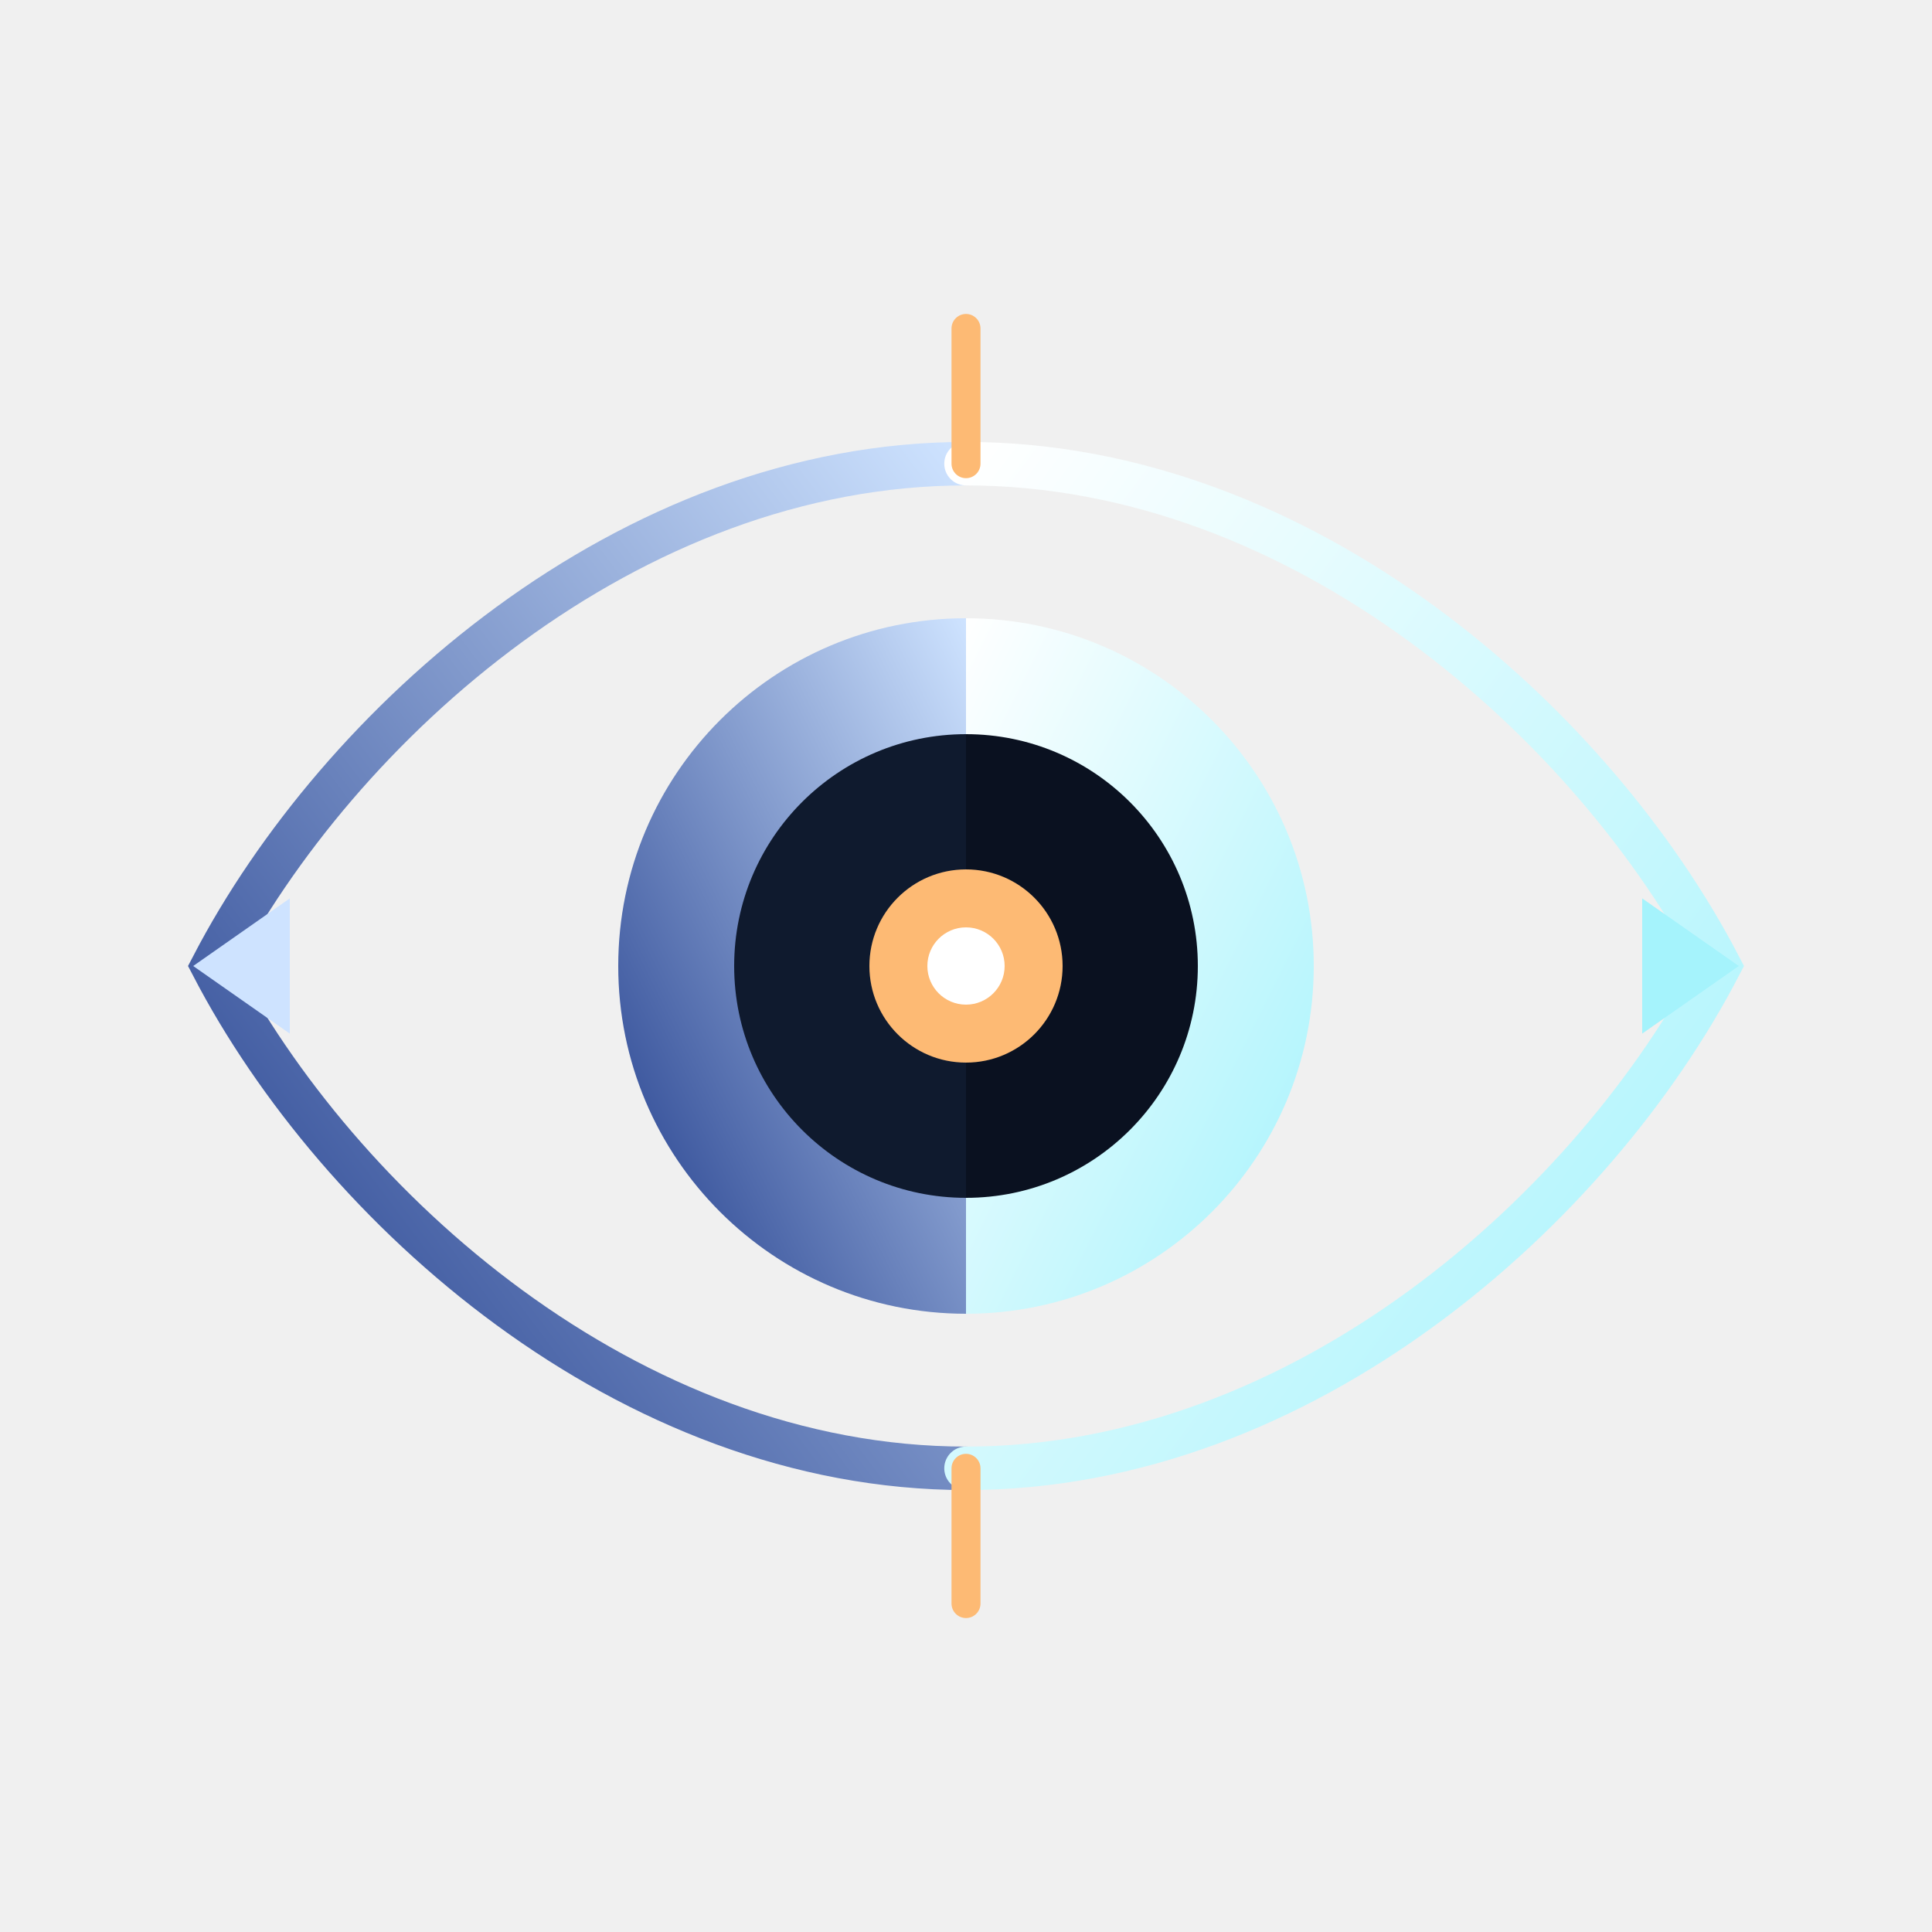
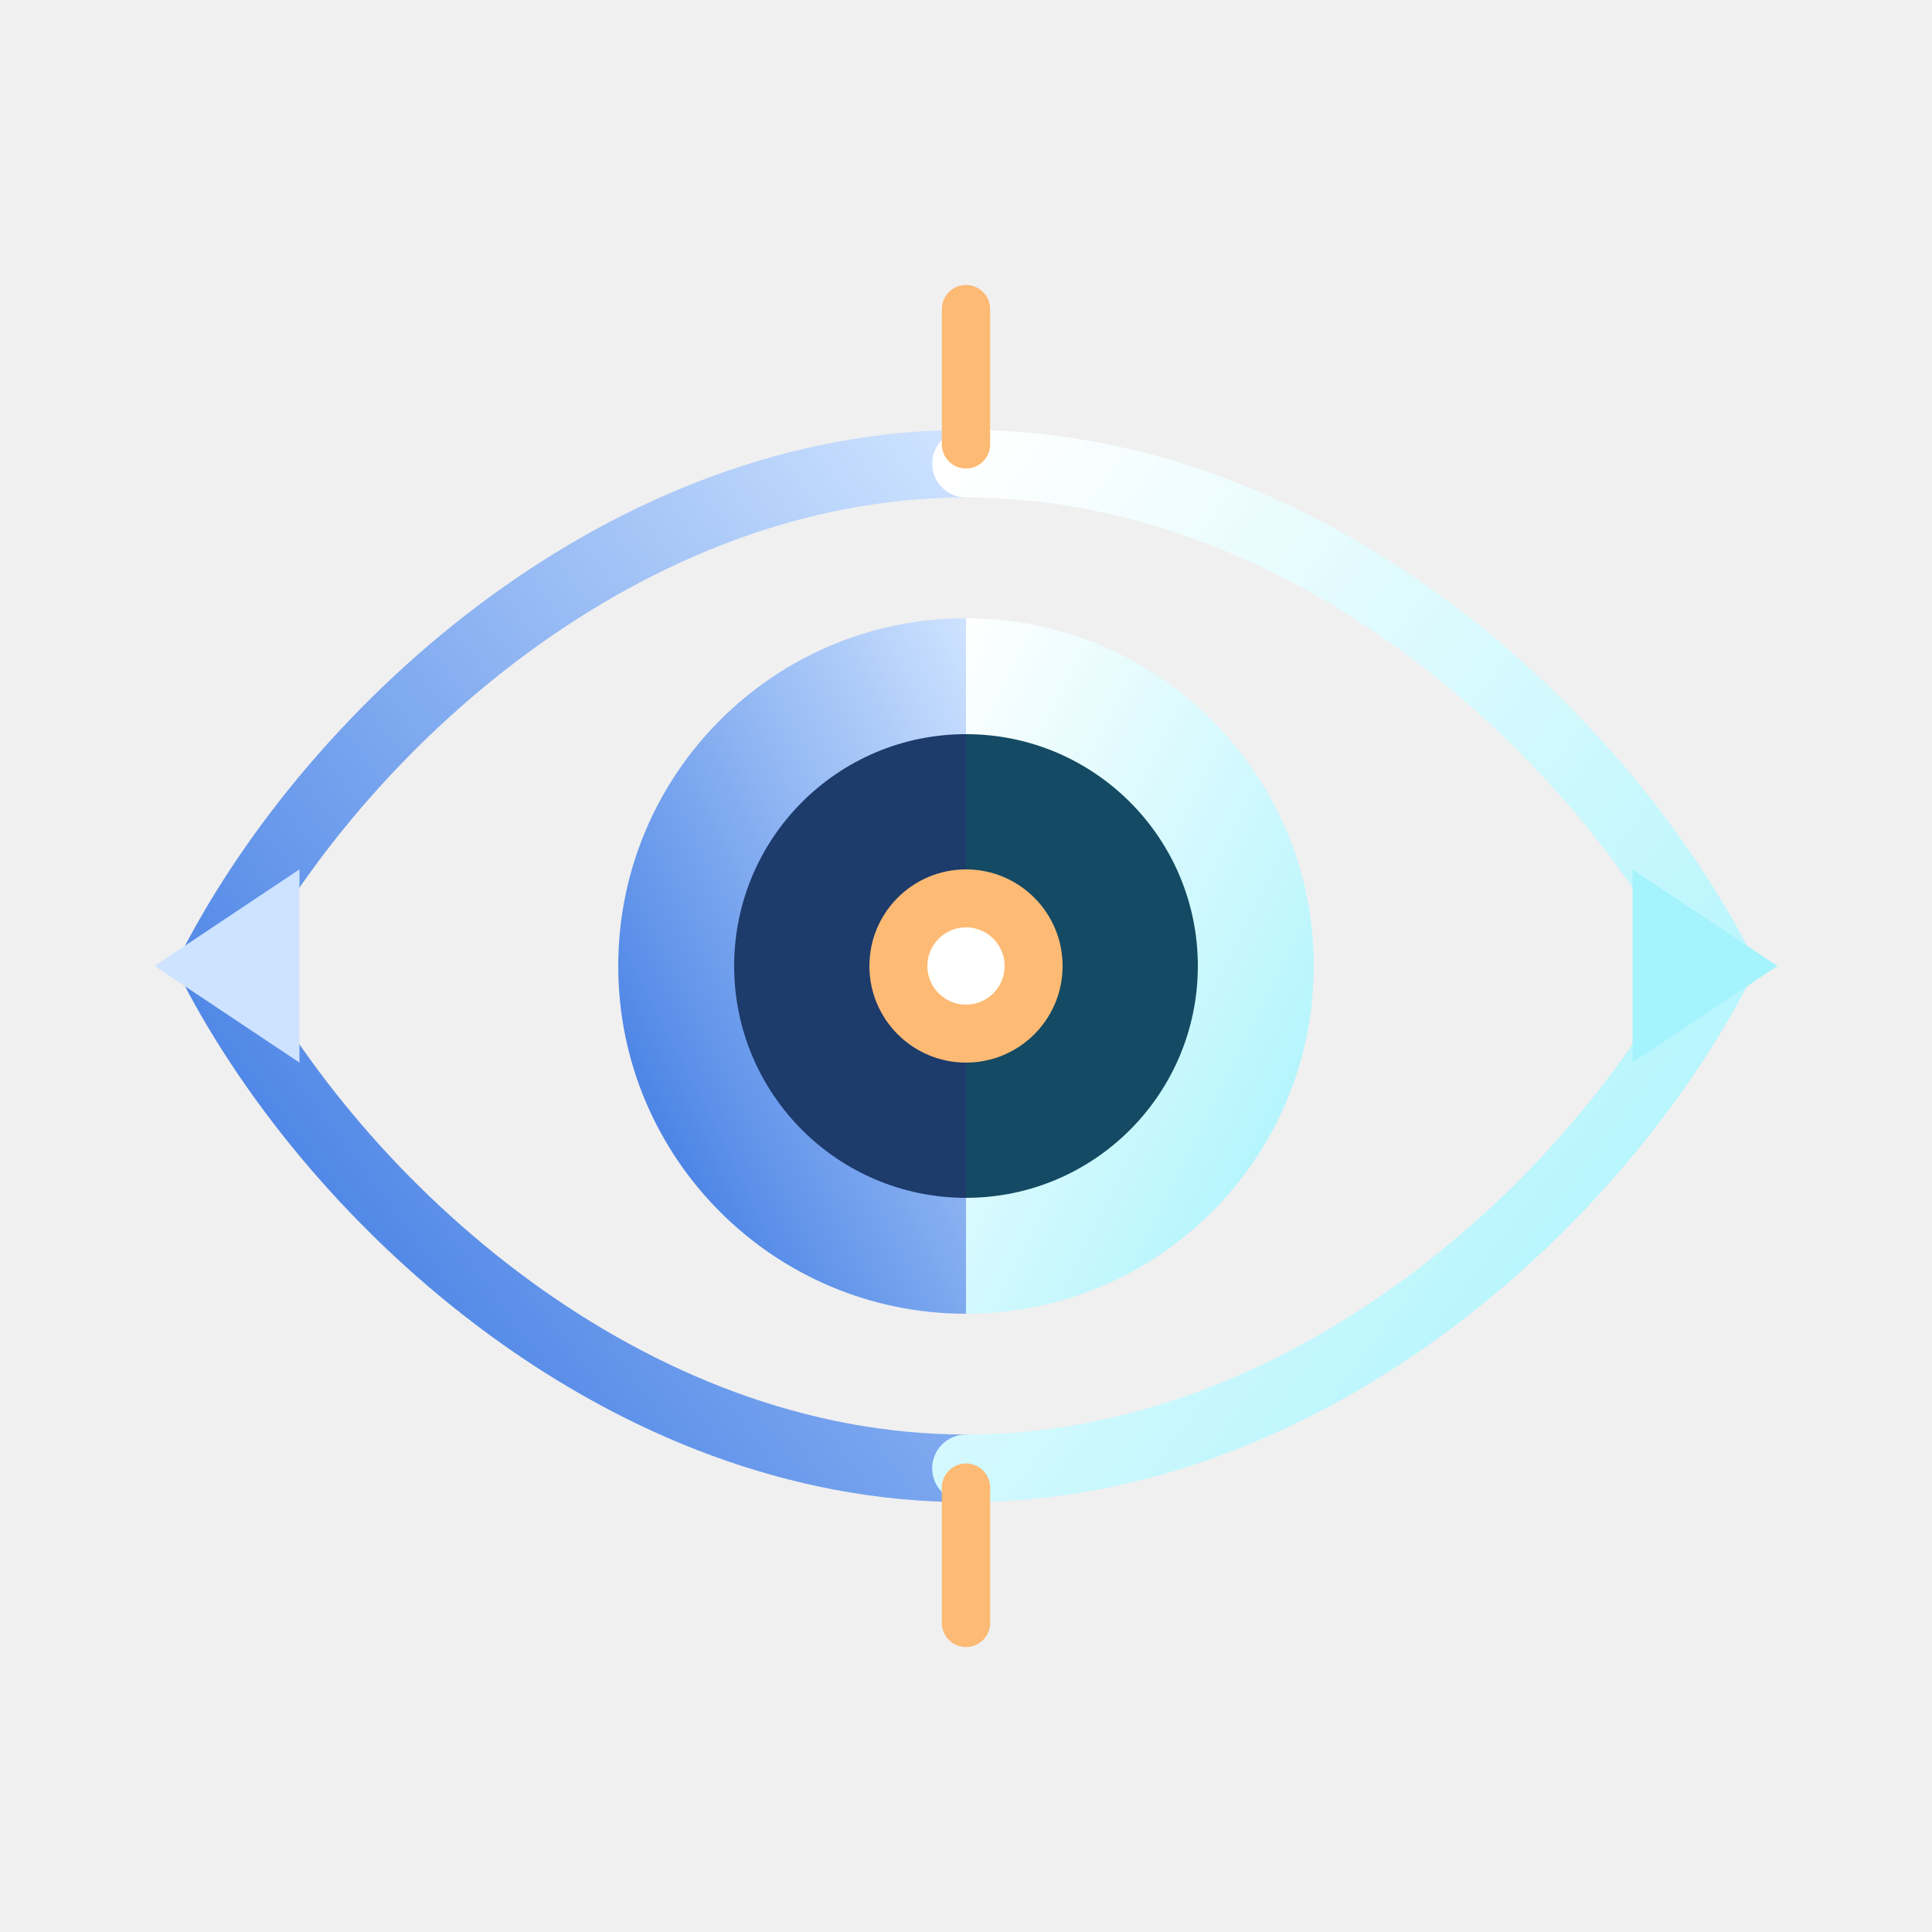
<svg xmlns="http://www.w3.org/2000/svg" viewBox="0 0 200 200" width="200" height="200">
  <g id="simbolo">
    <defs>
      <linearGradient id="s-claro-pass" x1="100%" y1="0%" x2="0%" y2="100%">
        <stop offset="0%" stop-color="#CEE3FF" />
-         <stop offset="100%" stop-color="#1E3A8A" />
+         <stop offset="100%" stop-color="#2F6FE0" />
      </linearGradient>
      <linearGradient id="s-claro-fut" x1="0%" y1="0%" x2="100%" y2="100%">
        <stop offset="0%" stop-color="#FFFFFF" />
        <stop offset="100%" stop-color="#A5F3FC" />
      </linearGradient>
    </defs>
-     <path d="M 100, 48 C 65, 48 35, 75 22, 100 C 35, 125 65, 152 100, 152" fill="none" stroke="url(#s-claro-pass)" stroke-width="4.5" stroke-linecap="round" />
-     <path d="M 100, 48 C 135, 48 165, 75 178, 100 C 165, 125 135, 152 100, 152" fill="none" stroke="url(#s-claro-fut)" stroke-width="4.5" stroke-linecap="round" />
+     <path d="M 100, 48 C 65, 48 35, 75 22, 100 C 35, 125 65, 152 100, 152" fill="none" stroke="url(#s-claro-pass)" stroke-width="7" stroke-linecap="round" />
+     <path d="M 100, 48 C 135, 48 165, 75 178, 100 C 165, 125 135, 152 100, 152" fill="none" stroke="url(#s-claro-fut)" stroke-width="7" stroke-linecap="round" />
    <path d="M 100, 64 A 36,36 0 0,0 100, 136 Z" fill="url(#s-claro-pass)" />
-     <path d="M 100, 76 A 24,24 0 0,0 100, 124 Z" fill="#0F1A2E" />
+     <path d="M 100, 76 A 24,24 0 0,0 100, 124 Z" fill="#1D3B6B" />
    <path d="M 100, 64 A 36,36 0 0,1 100, 136 Z" fill="url(#s-claro-fut)" />
-     <path d="M 100, 76 A 24,24 0 0,1 100, 124 Z" fill="#0A1120" />
-     <line x1="100" y1="34" x2="100" y2="48" stroke="#FDBA74" stroke-width="3" stroke-linecap="round" />
-     <line x1="100" y1="152" x2="100" y2="166" stroke="#FDBA74" stroke-width="3" stroke-linecap="round" />
-     <path d="M 20, 100 L 30, 93 L 30, 107 Z" fill="#CEE3FF" />
-     <path d="M 180, 100 L 170, 93 L 170, 107 Z" fill="#A5F3FC" />
+     <path d="M 100, 76 A 24,24 0 0,1 100, 124 Z" fill="#144A63" />
+     <line x1="100" y1="32" x2="100" y2="46" stroke="#FDBA74" stroke-width="5" stroke-linecap="round" />
+     <line x1="100" y1="154" x2="100" y2="168" stroke="#FDBA74" stroke-width="5" stroke-linecap="round" />
+     <path d="M 16, 100 L 31, 90 L 31, 110 Z" fill="#CEE3FF" />
+     <path d="M 184, 100 L 169, 90 L 169, 110 Z" fill="#A5F3FC" />
    <circle cx="100" cy="100" r="10" fill="#FDBA74" />
    <circle cx="100" cy="100" r="4" fill="#FFFFFF" />
  </g>
</svg>
